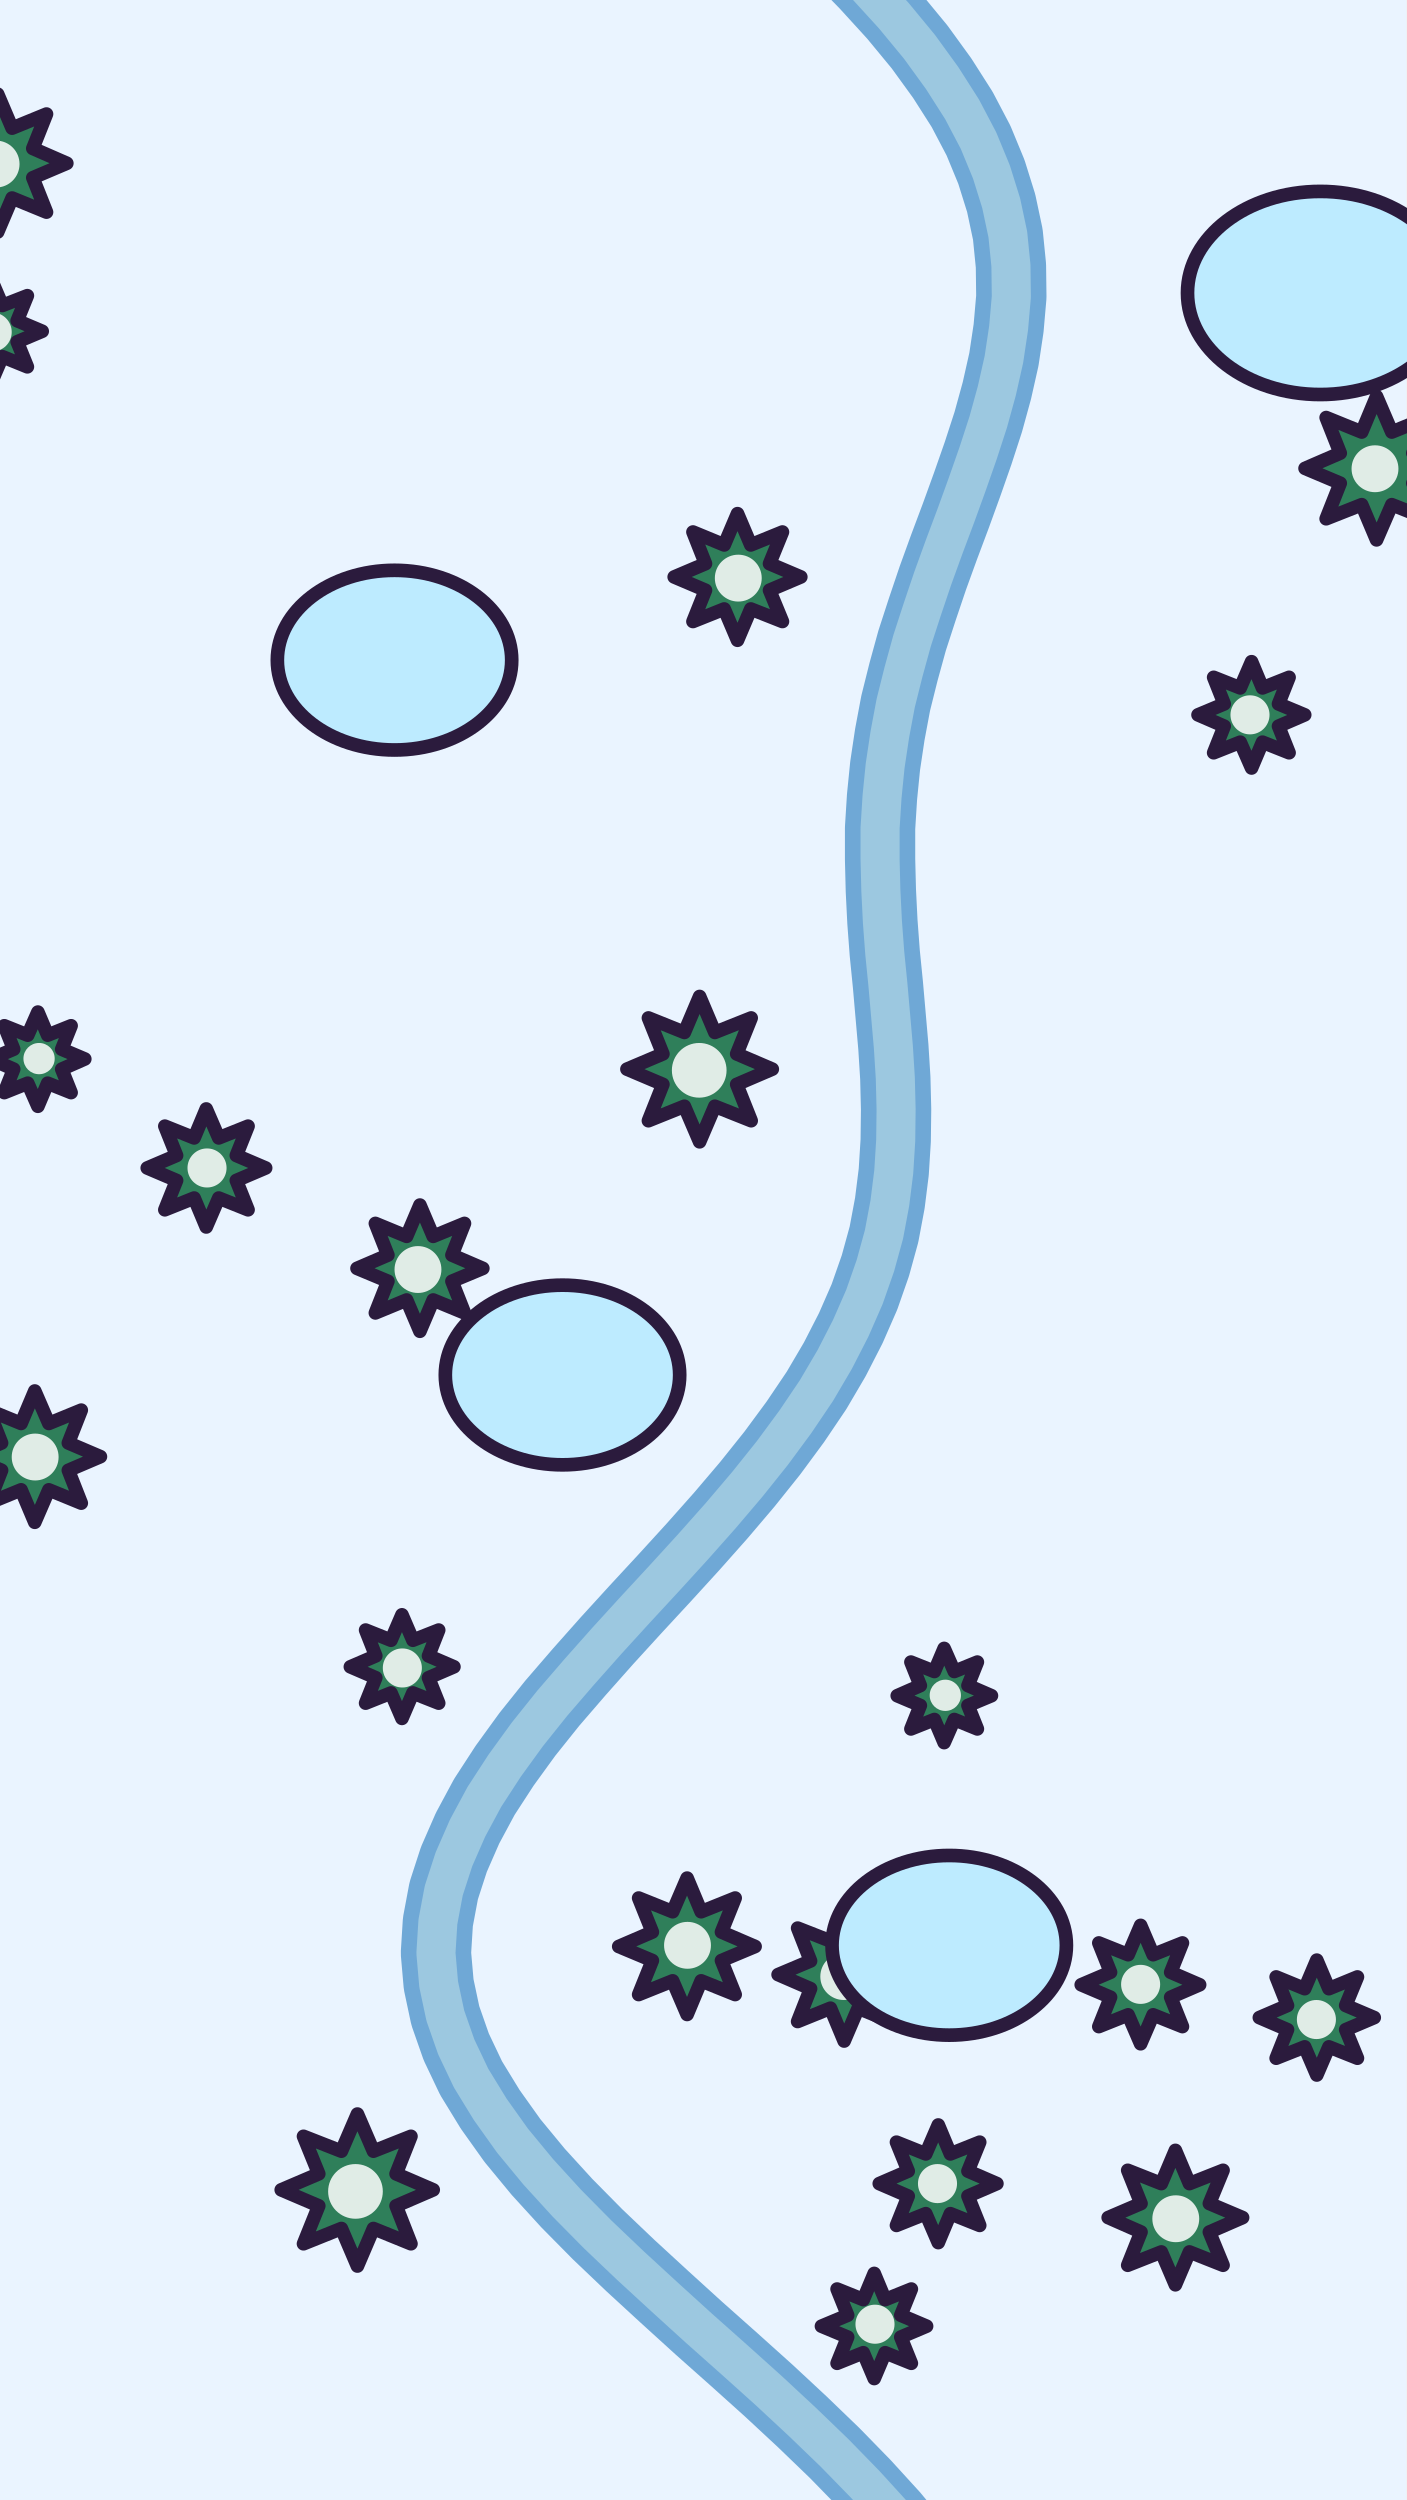
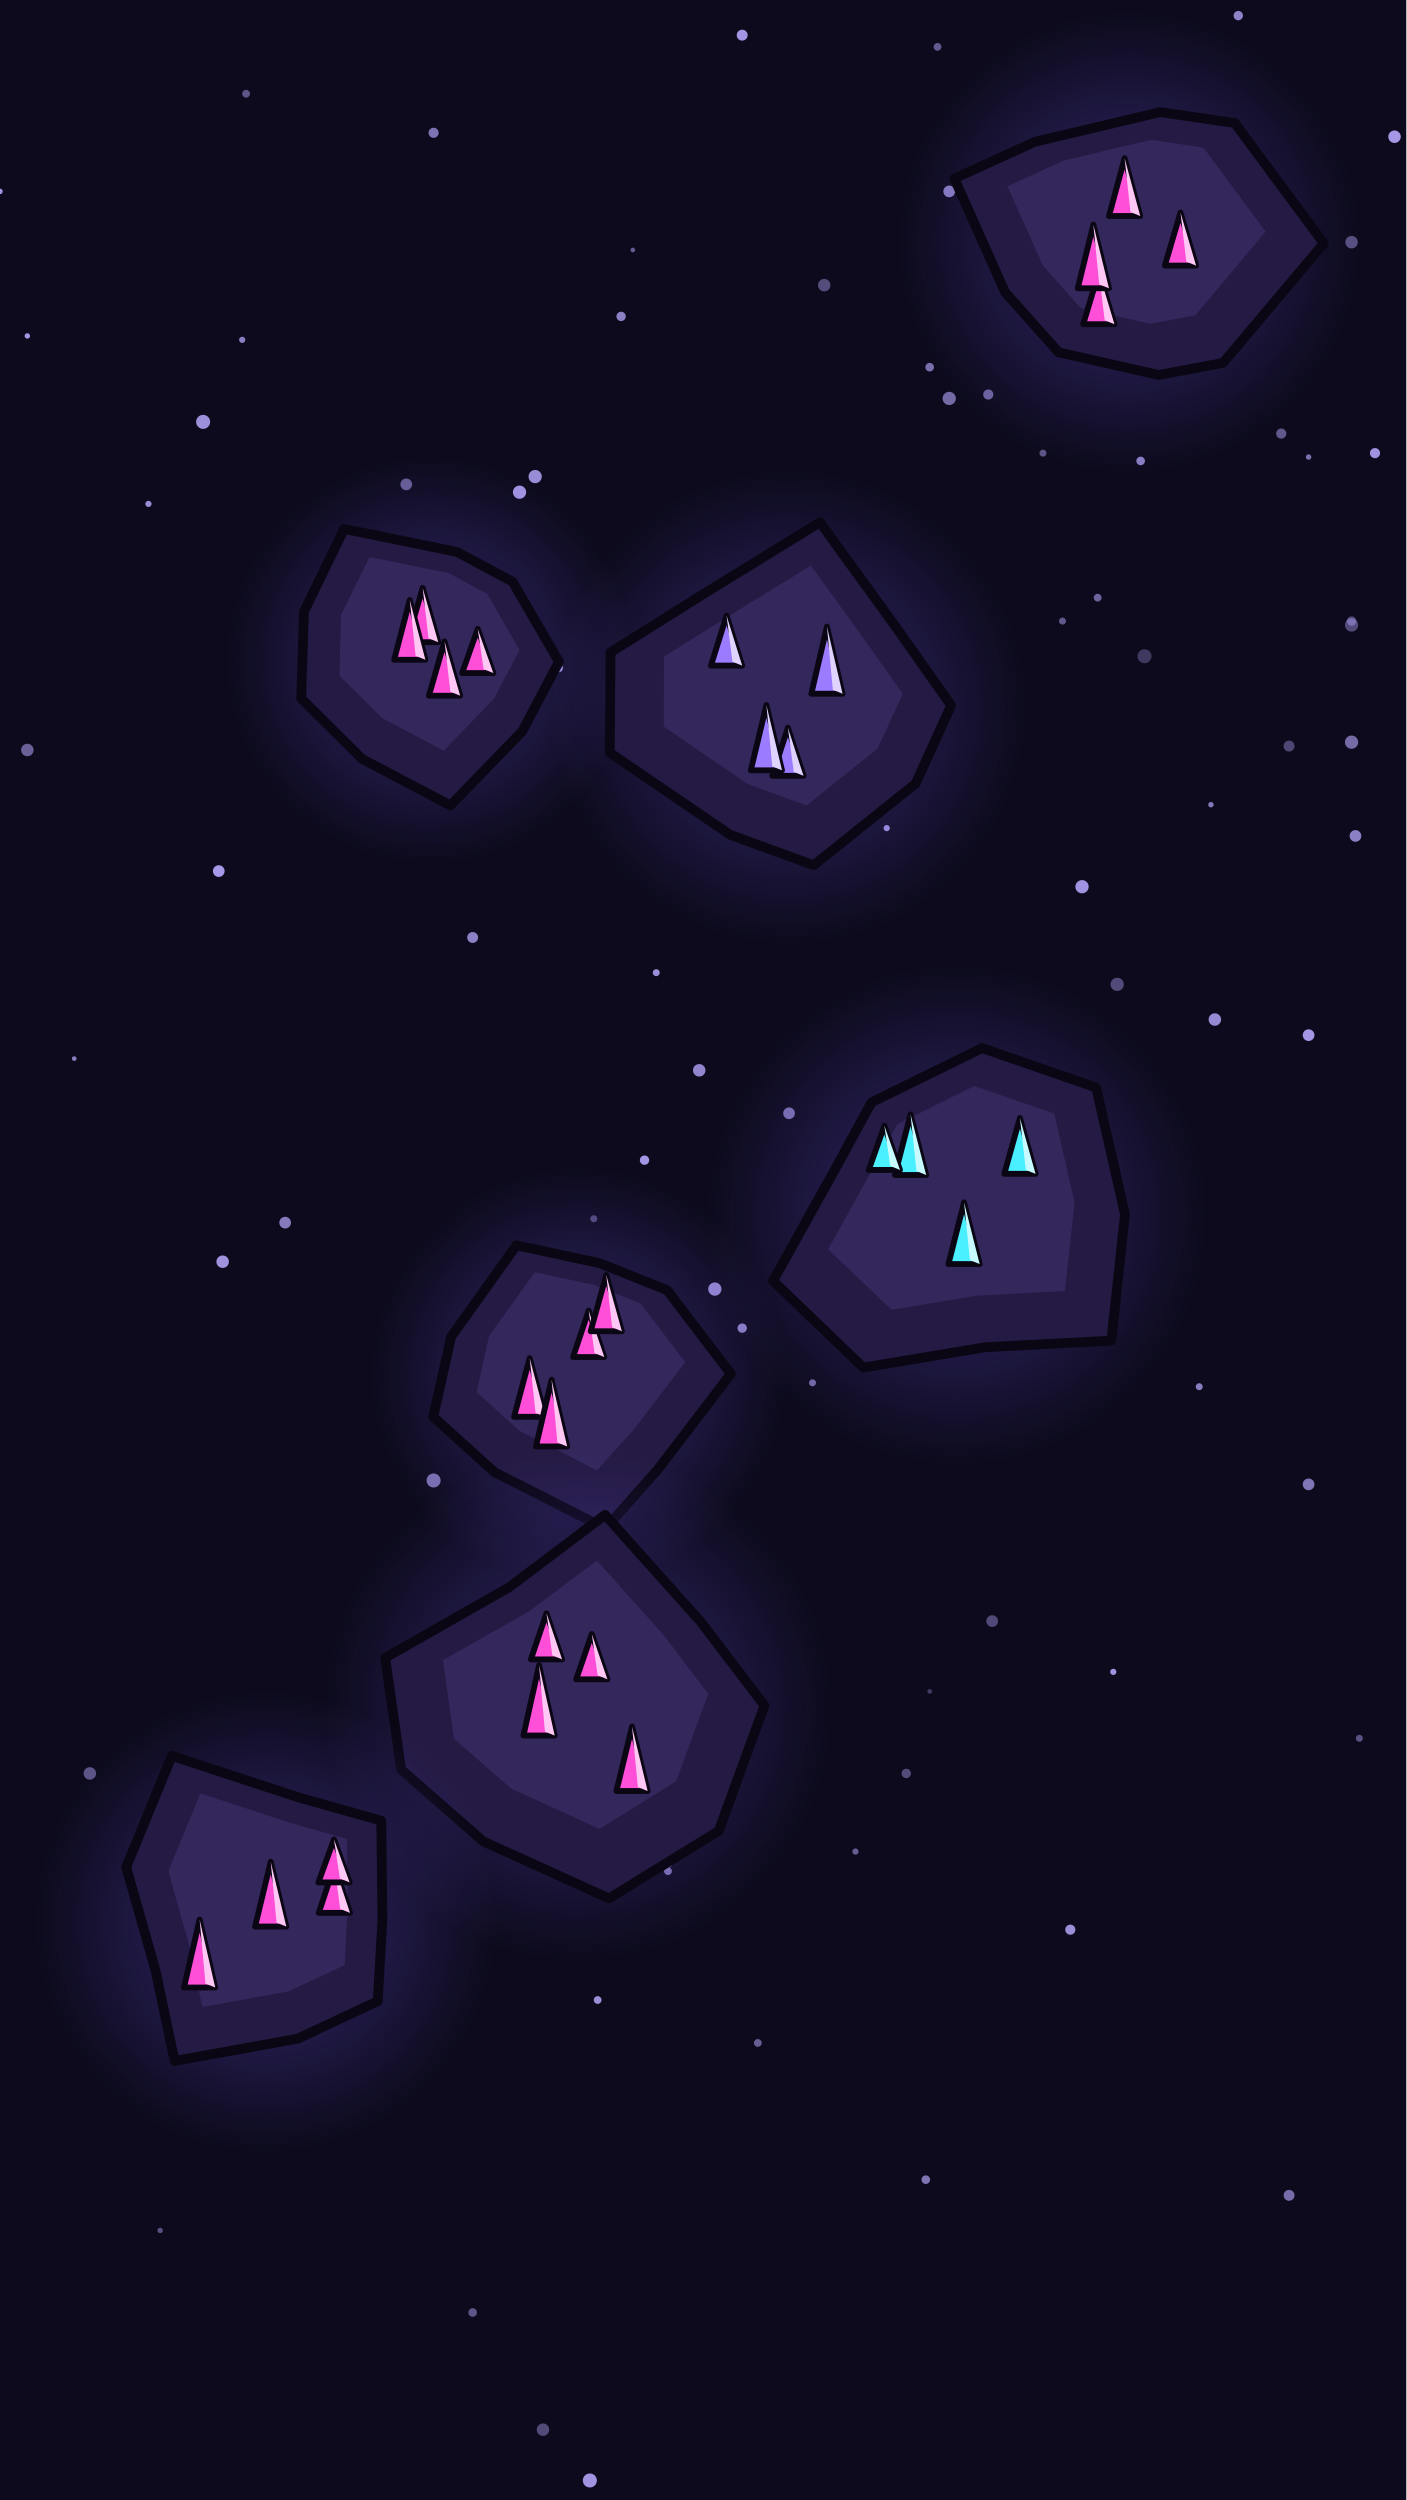
<svg xmlns="http://www.w3.org/2000/svg" viewBox="0 0 360 640" width="360" height="640">
-   <rect width="360" height="640" fill="#EAF4FF" />
-   <g stroke="#2B1B3D" stroke-width="3.5" stroke-linejoin="round" stroke-linecap="round">
-     <path d="M205.4 -20 L213.7 -12 L221.5 -4 L228.8 4 L235.4 12 L241.2 20 L246.3 28 L250.5 36 L253.8 44 L256.3 52 L258.0 60 L258.8 68 L258.9 76 L258.2 84 L257.0 92 L255.2 100 L253.0 108 L250.4 116 L247.6 124 L244.7 132 L241.7 140 L238.8 148 L236.1 156 L233.5 164 L231.3 172 L229.3 180 L227.8 188 L226.6 196 L225.8 204 L225.3 212 L225.3 220 L225.5 228 L225.9 236 L226.5 244 L227.3 252 L228.0 260 L228.7 268 L229.2 276 L229.4 284 L229.3 292 L228.8 300 L227.8 308 L226.3 316 L224.1 324 L221.3 332 L217.8 340 L213.7 348 L209.0 356 L203.6 364 L197.7 372 L191.3 380 L184.5 388 L177.4 396 L170.1 404 L162.7 412 L155.4 420 L148.3 428 L141.4 436 L135.0 444 L129.2 452 L124.0 460 L119.7 468 L116.2 476 L113.6 484 L112.1 492 L111.6 500 L112.3 508 L114.0 516 L116.8 524 L120.6 532 L125.5 540 L131.2 548 L137.8 556 L145.1 564 L153.0 572 L161.4 580 L170.1 588 L178.9 596 L187.9 604 L196.8 612 L205.4 620 L213.7 628 L221.5 636 L228.8 644 L235.4 652 L241.2 660" fill="none" stroke="#6FA8D6" stroke-width="18" />
-     <path d="M205.4 -20 L213.7 -12 L221.5 -4 L228.8 4 L235.4 12 L241.2 20 L246.3 28 L250.5 36 L253.8 44 L256.3 52 L258.0 60 L258.8 68 L258.9 76 L258.2 84 L257.0 92 L255.2 100 L253.0 108 L250.4 116 L247.6 124 L244.7 132 L241.7 140 L238.8 148 L236.1 156 L233.5 164 L231.3 172 L229.3 180 L227.8 188 L226.6 196 L225.8 204 L225.3 212 L225.3 220 L225.5 228 L225.9 236 L226.5 244 L227.3 252 L228.0 260 L228.7 268 L229.2 276 L229.4 284 L229.3 292 L228.8 300 L227.8 308 L226.3 316 L224.1 324 L221.3 332 L217.8 340 L213.7 348 L209.0 356 L203.6 364 L197.7 372 L191.3 380 L184.5 388 L177.4 396 L170.1 404 L162.7 412 L155.4 420 L148.3 428 L141.4 436 L135.0 444 L129.2 452 L124.0 460 L119.7 468 L116.2 476 L113.6 484 L112.1 492 L111.6 500 L112.3 508 L114.0 516 L116.8 524 L120.6 532 L125.5 540 L131.2 548 L137.8 556 L145.1 564 L153.0 572 L161.4 580 L170.1 588 L178.9 596 L187.9 604 L196.8 612 L205.4 620 L213.7 628 L221.5 636 L228.8 644 L235.4 652 L241.2 660" fill="none" stroke="#9CC8E0" stroke-width="10" />
-     <path d="M197.7 273.7 L188.6 277.6 L192.3 286.9 L183.0 283.2 L179.1 292.3 L175.2 283.2 L166.0 286.9 L169.7 277.6 L160.5 273.7 L169.7 269.8 L166.0 260.6 L175.2 264.3 L179.1 255.1 L183.0 264.3 L192.3 260.6 L188.6 269.8 Z" fill="#2F7F5A" />
-     <circle cx="179" cy="274" r="7" fill="#FFFFFF" stroke="none" opacity=".85" />
-     <path d="M307.1 508.1 L299.7 511.3 L302.7 518.8 L295.2 515.8 L292.0 523.2 L288.8 515.8 L281.3 518.8 L284.3 511.3 L276.8 508.1 L284.3 504.9 L281.3 497.4 L288.8 500.4 L292.0 492.9 L295.2 500.4 L302.7 497.4 L299.7 504.9 Z" fill="#2F7F5A" />
-     <circle cx="292" cy="508" r="5" fill="#FFFFFF" stroke="none" opacity=".85" />
-     <path d="M370.7 119.9 L361.7 123.7 L365.4 132.8 L356.3 129.2 L352.4 138.2 L348.6 129.2 L339.5 132.8 L343.1 123.7 L334.1 119.9 L343.1 116.0 L339.5 106.9 L348.6 110.6 L352.4 101.5 L356.3 110.6 L365.4 106.9 L361.7 116.0 Z" fill="#2F7F5A" />
-     <circle cx="352" cy="120" r="6" fill="#FFFFFF" stroke="none" opacity=".85" />
-     <path d="M116.2 426.7 L109.7 429.5 L112.3 436.0 L105.7 433.4 L102.9 439.9 L100.1 433.4 L93.6 436.0 L96.2 429.5 L89.7 426.7 L96.2 423.9 L93.6 417.3 L100.1 419.9 L102.9 413.4 L105.7 419.9 L112.3 417.3 L109.7 423.9 Z" fill="#2F7F5A" />
-     <circle cx="103" cy="427" r="5" fill="#FFFFFF" stroke="none" opacity=".85" />
-     <path d="M205.0 147.7 L197.0 151.1 L200.3 159.1 L192.2 155.9 L188.8 163.9 L185.4 155.9 L177.4 159.1 L180.6 151.1 L172.6 147.7 L180.6 144.3 L177.4 136.2 L185.4 139.5 L188.8 131.5 L192.2 139.5 L200.3 136.2 L197.0 144.3 Z" fill="#2F7F5A" />
-     <circle cx="189" cy="148" r="6" fill="#FFFFFF" stroke="none" opacity=".85" />
-     <path d="M68.0 299.0 L60.5 302.2 L63.5 309.7 L56.0 306.7 L52.8 314.1 L49.7 306.7 L42.2 309.7 L45.2 302.2 L37.7 299.0 L45.2 295.8 L42.2 288.3 L49.7 291.3 L52.8 283.9 L56.0 291.3 L63.5 288.3 L60.5 295.8 Z" fill="#2F7F5A" />
-     <circle cx="53" cy="299" r="5" fill="#FFFFFF" stroke="none" opacity=".85" />
-     <path d="M110.9 560.6 L101.4 564.7 L105.2 574.4 L95.6 570.5 L91.5 580.1 L87.4 570.5 L77.7 574.4 L81.6 564.7 L72.0 560.6 L81.6 556.5 L77.7 546.9 L87.4 550.7 L91.5 541.2 L95.6 550.7 L105.2 546.9 L101.4 556.5 Z" fill="#2F7F5A" />
-     <circle cx="91" cy="561" r="7" fill="#FFFFFF" stroke="none" opacity=".85" />
-     <path d="M233.1 505.5 L224.8 509.1 L228.1 517.5 L219.7 514.1 L216.1 522.5 L212.6 514.1 L204.2 517.5 L207.5 509.1 L199.2 505.5 L207.5 502.0 L204.2 493.6 L212.6 496.9 L216.1 488.6 L219.7 496.9 L228.1 493.6 L224.8 502.0 Z" fill="#2F7F5A" />
-     <circle cx="216" cy="506" r="6" fill="#FFFFFF" stroke="none" opacity=".85" />
-     <path d="M123.6 324.7 L115.7 328.0 L118.9 336.1 L110.9 332.8 L107.5 340.8 L104.1 332.8 L96.1 336.1 L99.3 328.0 L91.4 324.7 L99.3 321.3 L96.1 313.2 L104.1 316.5 L107.5 308.5 L110.9 316.5 L118.9 313.2 L115.7 321.3 Z" fill="#2F7F5A" />
-     <circle cx="107" cy="325" r="6" fill="#FFFFFF" stroke="none" opacity=".85" />
-     <path d="M351.8 516.5 L344.5 519.6 L347.5 526.9 L340.2 524.0 L337.1 531.2 L334.0 524.0 L326.7 526.9 L329.6 519.6 L322.4 516.5 L329.6 513.4 L326.7 506.1 L334.0 509.1 L337.1 501.8 L340.2 509.1 L347.5 506.1 L344.5 513.4 Z" fill="#2F7F5A" />
-     <circle cx="337" cy="517" r="5" fill="#FFFFFF" stroke="none" opacity=".85" />
-     <path d="M21.7 271.1 L15.8 273.7 L18.2 279.7 L12.2 277.3 L9.7 283.2 L7.1 277.3 L1.1 279.7 L3.5 273.7 L-2.4 271.1 L3.5 268.6 L1.1 262.6 L7.1 265.0 L9.7 259.1 L12.2 265.0 L18.2 262.6 L15.8 268.6 Z" fill="#2F7F5A" />
-     <circle cx="10" cy="271" r="4" fill="#FFFFFF" stroke="none" opacity=".85" />
-     <path d="M25.7 372.9 L17.5 376.4 L20.8 384.8 L12.5 381.4 L8.9 389.7 L5.4 381.4 L-2.9 384.8 L0.4 376.4 L-7.8 372.9 L0.4 369.4 L-2.9 361.0 L5.4 364.4 L8.9 356.1 L12.5 364.4 L20.8 361.0 L17.5 369.4 Z" fill="#2F7F5A" />
-     <circle cx="9" cy="373" r="6" fill="#FFFFFF" stroke="none" opacity=".85" />
-     <path d="M255.2 559.0 L247.8 562.2 L250.8 569.7 L243.3 566.7 L240.2 574.1 L237.0 566.7 L229.5 569.7 L232.5 562.2 L225.1 559.0 L232.5 555.8 L229.5 548.4 L237.0 551.4 L240.2 544.0 L243.3 551.4 L250.8 548.4 L247.8 555.8 Z" fill="#2F7F5A" />
-     <circle cx="240" cy="559" r="5" fill="#FFFFFF" stroke="none" opacity=".85" />
-     <path d="M237.2 595.5 L230.6 598.3 L233.3 605.0 L226.6 602.3 L223.8 608.9 L221.0 602.3 L214.3 605.0 L217.0 598.3 L210.3 595.5 L217.0 592.7 L214.3 586.0 L221.0 588.7 L223.8 582.0 L226.6 588.7 L233.3 586.0 L230.6 592.7 Z" fill="#2F7F5A" />
-     <circle cx="224" cy="595" r="5" fill="#FFFFFF" stroke="none" opacity=".85" />
-     <path d="M318.1 567.7 L309.6 571.4 L313.1 579.9 L304.5 576.5 L300.9 584.9 L297.3 576.5 L288.7 579.9 L292.1 571.4 L283.7 567.7 L292.1 564.1 L288.7 555.6 L297.3 559.0 L300.9 550.5 L304.5 559.0 L313.1 555.6 L309.6 564.1 Z" fill="#2F7F5A" />
-     <circle cx="301" cy="568" r="6" fill="#FFFFFF" stroke="none" opacity=".85" />
-     <path d="M253.8 434.1 L247.8 436.6 L250.2 442.6 L244.3 440.2 L241.7 446.1 L239.2 440.2 L233.2 442.6 L235.6 436.6 L229.7 434.1 L235.6 431.5 L233.2 425.5 L239.2 427.9 L241.7 422.0 L244.3 427.9 L250.2 425.5 L247.8 431.5 Z" fill="#2F7F5A" />
-     <circle cx="242" cy="434" r="4" fill="#FFFFFF" stroke="none" opacity=".85" />
-     <path d="M17.1 41.8 L8.4 45.5 L11.9 54.3 L3.1 50.7 L-0.6 59.4 L-4.3 50.7 L-13.1 54.3 L-9.6 45.5 L-18.3 41.8 L-9.6 38.0 L-13.1 29.2 L-4.3 32.8 L-0.6 24.1 L3.1 32.8 L11.9 29.2 L8.4 38.0 Z" fill="#2F7F5A" />
-     <circle cx="-1" cy="42" r="6" fill="#FFFFFF" stroke="none" opacity=".85" />
-     <path d="M334.0 183.0 L327.3 185.9 L330.0 192.7 L323.2 190.0 L320.4 196.6 L317.5 190.0 L310.7 192.7 L313.4 185.9 L306.7 183.0 L313.4 180.2 L310.7 173.4 L317.5 176.1 L320.4 169.4 L323.2 176.1 L330.0 173.4 L327.3 180.2 Z" fill="#2F7F5A" />
-     <circle cx="320" cy="183" r="5" fill="#FFFFFF" stroke="none" opacity=".85" />
-     <path d="M193.3 498.3 L184.7 501.9 L188.2 510.6 L179.5 507.1 L175.9 515.7 L172.2 507.1 L163.5 510.6 L167.0 501.9 L158.4 498.3 L167.0 494.6 L163.5 485.9 L172.2 489.4 L175.9 480.8 L179.5 489.4 L188.2 485.9 L184.7 494.6 Z" fill="#2F7F5A" />
-     <circle cx="176" cy="498" r="6" fill="#FFFFFF" stroke="none" opacity=".85" />
-     <path d="M10.8 84.8 L4.4 87.5 L7.0 93.9 L0.6 91.3 L-2.1 97.6 L-4.8 91.3 L-11.2 93.9 L-8.6 87.5 L-14.9 84.8 L-8.6 82.1 L-11.2 75.7 L-4.8 78.2 L-2.1 71.9 L0.6 78.2 L7.0 75.7 L4.4 82.1 Z" fill="#2F7F5A" />
-     <circle cx="-2" cy="85" r="5" fill="#FFFFFF" stroke="none" opacity=".85" />
-     <ellipse cx="144" cy="352" rx="30" ry="23" fill="#BDEBFF" />
-     <ellipse cx="101" cy="169" rx="30" ry="23" fill="#BDEBFF" />
-     <ellipse cx="338" cy="75" rx="34" ry="26" fill="#BDEBFF" />
-     <ellipse cx="243" cy="498" rx="30" ry="23" fill="#BDEBFF" />
-   </g>
+   <defs>
+     <radialGradient id="cg">
+       <stop offset="0" stop-color="#7B5CFF" stop-opacity=".75" />
+       <stop offset="1" stop-color="#7B5CFF" stop-opacity="0" />
+     </radialGradient>
+   </defs>
+   <rect width="360" height="640" fill="#0C0A1C" />
+   <circle cx="179" cy="274" r="1.6" fill="#B8A8FF" opacity="0.78" />
+   <circle cx="286" cy="252" r="1.7" fill="#B8A8FF" opacity="0.41" />
+   <circle cx="285" cy="428" r="0.8" fill="#B8A8FF" opacity="0.87" />
+   <circle cx="243" cy="49" r="1.5" fill="#B8A8FF" opacity="0.71" />
+   <circle cx="190" cy="9" r="1.4" fill="#B8A8FF" opacity="0.88" />
+   <circle cx="330" cy="191" r="1.4" fill="#B8A8FF" opacity="0.39" />
+   <circle cx="188" cy="149" r="1.2" fill="#B8A8FF" opacity="0.40" />
+   <circle cx="168" cy="249" r="0.9" fill="#B8A8FF" opacity="0.83" />
+   <circle cx="335" cy="380" r="1.5" fill="#B8A8FF" opacity="0.67" />
+   <circle cx="272" cy="159" r="0.9" fill="#B8A8FF" opacity="0.49" />
+   <circle cx="183" cy="330" r="1.7" fill="#B8A8FF" opacity="0.78" />
+   <circle cx="121" cy="240" r="1.4" fill="#B8A8FF" opacity="0.74" />
+   <circle cx="19" cy="271" r="0.6" fill="#B8A8FF" opacity="0.72" />
+   <circle cx="352" cy="116" r="1.3" fill="#B8A8FF" opacity="0.86" />
+   <circle cx="111" cy="34" r="1.3" fill="#B8A8FF" opacity="0.66" />
+   <circle cx="237" cy="558" r="1.1" fill="#B8A8FF" opacity="0.67" />
+   <circle cx="335" cy="117" r="0.7" fill="#B8A8FF" opacity="0.65" />
+   <circle cx="59" cy="522" r="1.7" fill="#B8A8FF" opacity="0.69" />
+   <circle cx="238" cy="433" r="0.6" fill="#B8A8FF" opacity="0.31" />
+   <circle cx="23" cy="454" r="1.6" fill="#B8A8FF" opacity="0.47" />
+   <circle cx="73" cy="313" r="1.5" fill="#B8A8FF" opacity="0.71" />
+   <circle cx="7" cy="86" r="0.7" fill="#B8A8FF" opacity="0.88" />
+   <circle cx="357" cy="35" r="1.6" fill="#B8A8FF" opacity="0.89" />
+   <circle cx="346" cy="160" r="1.7" fill="#B8A8FF" opacity="0.41" />
+   <circle cx="0" cy="49" r="0.7" fill="#B8A8FF" opacity="0.88" />
+   <circle cx="171" cy="479" r="1.0" fill="#B8A8FF" opacity="0.64" />
+   <circle cx="293" cy="168" r="1.8" fill="#B8A8FF" opacity="0.30" />
+   <circle cx="290" cy="79" r="1.3" fill="#B8A8FF" opacity="0.47" />
+   <circle cx="292" cy="118" r="1.1" fill="#B8A8FF" opacity="0.73" />
+   <circle cx="227" cy="212" r="0.8" fill="#B8A8FF" opacity="0.83" />
+   <circle cx="240" cy="12" r="1.0" fill="#B8A8FF" opacity="0.50" />
+   <circle cx="346" cy="62" r="1.6" fill="#B8A8FF" opacity="0.44" />
+   <circle cx="133" cy="126" r="1.7" fill="#B8A8FF" opacity="0.86" />
+   <circle cx="143" cy="171" r="1.1" fill="#B8A8FF" opacity="0.86" />
+   <circle cx="38" cy="129" r="0.8" fill="#B8A8FF" opacity="0.82" />
+   <circle cx="57" cy="323" r="1.6" fill="#B8A8FF" opacity="0.86" />
+   <circle cx="151" cy="635" r="1.8" fill="#B8A8FF" opacity="0.87" />
+   <circle cx="104" cy="124" r="1.5" fill="#B8A8FF" opacity="0.52" />
+   <circle cx="347" cy="214" r="1.5" fill="#B8A8FF" opacity="0.74" />
+   <circle cx="330" cy="562" r="1.4" fill="#B8A8FF" opacity="0.62" />
+   <circle cx="265" cy="312" r="1.4" fill="#B8A8FF" opacity="0.85" />
+   <circle cx="171" cy="477" r="1.1" fill="#B8A8FF" opacity="0.82" />
+   <circle cx="238" cy="94" r="1.1" fill="#B8A8FF" opacity="0.63" />
+   <circle cx="129" cy="465" r="1.2" fill="#B8A8FF" opacity="0.88" />
+   <circle cx="243" cy="102" r="1.7" fill="#B8A8FF" opacity="0.60" />
+   <circle cx="194" cy="523" r="1.0" fill="#B8A8FF" opacity="0.53" />
+   <circle cx="346" cy="190" r="1.7" fill="#B8A8FF" opacity="0.61" />
+   <circle cx="162" cy="64" r="0.6" fill="#B8A8FF" opacity="0.51" />
+   <circle cx="190" cy="340" r="1.2" fill="#B8A8FF" opacity="0.73" />
+   <circle cx="66" cy="477" r="0.9" fill="#B8A8FF" opacity="0.39" />
+   <circle cx="281" cy="153" r="1.0" fill="#B8A8FF" opacity="0.57" />
+   <circle cx="199" cy="174" r="0.7" fill="#B8A8FF" opacity="0.43" />
+   <circle cx="232" cy="454" r="1.2" fill="#B8A8FF" opacity="0.42" />
+   <circle cx="219" cy="474" r="0.8" fill="#B8A8FF" opacity="0.52" />
+   <circle cx="348" cy="445" r="0.9" fill="#B8A8FF" opacity="0.45" />
+   <circle cx="237" cy="332" r="1.1" fill="#B8A8FF" opacity="0.44" />
+   <circle cx="328" cy="111" r="1.3" fill="#B8A8FF" opacity="0.49" />
+   <circle cx="204" cy="184" r="0.8" fill="#B8A8FF" opacity="0.63" />
+   <circle cx="61" cy="498" r="1.8" fill="#B8A8FF" opacity="0.44" />
+   <circle cx="165" cy="297" r="1.2" fill="#B8A8FF" opacity="0.88" />
+   <circle cx="52" cy="108" r="1.8" fill="#B8A8FF" opacity="0.84" />
+   <circle cx="56" cy="223" r="1.5" fill="#B8A8FF" opacity="0.90" />
+   <circle cx="7" cy="192" r="1.6" fill="#B8A8FF" opacity="0.54" />
+   <circle cx="139" cy="622" r="1.6" fill="#B8A8FF" opacity="0.41" />
+   <circle cx="208" cy="354" r="0.9" fill="#B8A8FF" opacity="0.60" />
+   <circle cx="46" cy="483" r="1.4" fill="#B8A8FF" opacity="0.49" />
+   <circle cx="121" cy="592" r="1.1" fill="#B8A8FF" opacity="0.48" />
+   <circle cx="284" cy="50" r="1.5" fill="#B8A8FF" opacity="0.63" />
+   <circle cx="311" cy="261" r="1.6" fill="#B8A8FF" opacity="0.81" />
+   <circle cx="185" cy="429" r="1.1" fill="#B8A8FF" opacity="0.57" />
+   <circle cx="277" cy="227" r="1.7" fill="#B8A8FF" opacity="0.87" />
+   <circle cx="317" cy="4" r="1.2" fill="#B8A8FF" opacity="0.76" />
+   <circle cx="254" cy="415" r="1.5" fill="#B8A8FF" opacity="0.40" />
+   <circle cx="41" cy="571" r="0.7" fill="#B8A8FF" opacity="0.44" />
+   <circle cx="137" cy="122" r="1.7" fill="#B8A8FF" opacity="0.82" />
+   <circle cx="152" cy="312" r="0.9" fill="#B8A8FF" opacity="0.40" />
+   <circle cx="253" cy="101" r="1.3" fill="#B8A8FF" opacity="0.56" />
+   <circle cx="211" cy="73" r="1.6" fill="#B8A8FF" opacity="0.42" />
+   <circle cx="62" cy="87" r="0.8" fill="#B8A8FF" opacity="0.73" />
+   <circle cx="267" cy="116" r="0.9" fill="#B8A8FF" opacity="0.47" />
+   <circle cx="335" cy="265" r="1.5" fill="#B8A8FF" opacity="0.89" />
+   <circle cx="111" cy="379" r="1.8" fill="#B8A8FF" opacity="0.64" />
+   <circle cx="159" cy="81" r="1.2" fill="#B8A8FF" opacity="0.74" />
+   <circle cx="153" cy="512" r="1.0" fill="#B8A8FF" opacity="0.83" />
+   <circle cx="307" cy="355" r="0.9" fill="#B8A8FF" opacity="0.72" />
+   <circle cx="310" cy="206" r="0.7" fill="#B8A8FF" opacity="0.69" />
+   <circle cx="202" cy="285" r="1.5" fill="#B8A8FF" opacity="0.63" />
+   <circle cx="346" cy="159" r="1.2" fill="#B8A8FF" opacity="0.42" />
+   <circle cx="63" cy="24" r="1.0" fill="#B8A8FF" opacity="0.47" />
+   <circle cx="274" cy="494" r="1.3" fill="#B8A8FF" opacity="0.83" />
+   <circle cx="289" cy="62" r="59" fill="url(#cg)" opacity=".5" />
+   <path d="M338.9 62.3 L313.1 92.9 L296.6 96.0 L271.0 90.2 L257.3 74.8 L244.3 45.7 L264.9 36.3 L297.0 28.7 L316.1 31.5 Z" fill="#241A44" stroke="#0A0614" stroke-width="2.5" stroke-linejoin="round" />
+   <path d="M324.0 59.3 L306.0 80.7 L294.4 82.9 L276.6 78.8 L267.0 68.0 L257.9 47.7 L272.3 41.1 L294.7 35.8 L308.1 37.8 Z" fill="#33275C" stroke="none" stroke-width="2" stroke-linejoin="round" />
+   <path d="M298.2 68.0 L302.2 54.4 L306.2 68.0 Z" fill="#FF4FD8" stroke="#0A0614" stroke-width="1.5" stroke-linejoin="round" />
+   <path d="M302.2 54.4 L303.7 67.0 L306.2 68.0 Z" fill="#FFC8F4" stroke="none" stroke-width="2" stroke-linejoin="round" />
+   <path d="M277.3 83.0 L281.3 69.7 L285.3 83.0 Z" fill="#FF4FD8" stroke="#0A0614" stroke-width="1.5" stroke-linejoin="round" />
+   <path d="M281.3 69.7 L282.8 82.0 L285.3 83.0 Z" fill="#FFC8F4" stroke="none" stroke-width="2" stroke-linejoin="round" />
+   <path d="M283.9 55.3 L287.9 40.5 L291.9 55.3 Z" fill="#FF4FD8" stroke="#0A0614" stroke-width="1.5" stroke-linejoin="round" />
+   <path d="M287.9 40.5 L289.4 54.3 L291.9 55.3 Z" fill="#FFC8F4" stroke="none" stroke-width="2" stroke-linejoin="round" />
+   <path d="M275.9 73.8 L279.9 57.5 L283.9 73.8 Z" fill="#FF4FD8" stroke="#0A0614" stroke-width="1.5" stroke-linejoin="round" />
+   <path d="M279.9 57.5 L281.4 72.8 L283.9 73.8 Z" fill="#FFC8F4" stroke="none" stroke-width="2" stroke-linejoin="round" />
+   <circle cx="148" cy="352" r="53" fill="url(#cg)" opacity=".5" />
+   <path d="M187.1 351.7 L168.4 376.2 L155.0 391.3 L126.6 376.9 L110.9 362.7 L115.5 342.2 L132.2 318.8 L153.6 323.4 L170.8 330.3 Z" fill="#241A44" stroke="#0A0614" stroke-width="2.5" stroke-linejoin="round" />
+   <path d="M175.4 348.7 L162.3 365.9 L152.8 376.4 L133.0 366.3 L122.0 356.4 L125.2 342.0 L136.9 325.7 L151.9 328.9 L164.0 333.7 Z" fill="#33275C" stroke="none" stroke-width="2" stroke-linejoin="round" />
+   <path d="M131.6 362.7 L135.6 347.7 L139.6 362.7 Z" fill="#FF4FD8" stroke="#0A0614" stroke-width="1.5" stroke-linejoin="round" />
+   <path d="M135.6 347.7 L137.1 361.7 L139.6 362.7 Z" fill="#FFC8F4" stroke="none" stroke-width="2" stroke-linejoin="round" />
+   <path d="M146.7 347.4 L150.7 335.5 L154.7 347.4 Z" fill="#FF4FD8" stroke="#0A0614" stroke-width="1.5" stroke-linejoin="round" />
+   <path d="M150.7 335.5 L152.2 346.4 L154.7 347.4 Z" fill="#FFC8F4" stroke="none" stroke-width="2" stroke-linejoin="round" />
+   <path d="M151.2 340.8 L155.2 326.4 L159.2 340.8 Z" fill="#FF4FD8" stroke="#0A0614" stroke-width="1.5" stroke-linejoin="round" />
+   <path d="M155.2 326.4 L156.7 339.8 L159.2 340.8 Z" fill="#FFC8F4" stroke="none" stroke-width="2" stroke-linejoin="round" />
+   <path d="M137.2 370.3 L141.2 353.2 L145.2 370.3 Z" fill="#FF4FD8" stroke="#0A0614" stroke-width="1.5" stroke-linejoin="round" />
+   <path d="M141.2 353.2 L142.7 369.3 L145.2 370.3 Z" fill="#FFC8F4" stroke="none" stroke-width="2" stroke-linejoin="round" />
+   <circle cx="148" cy="437" r="65" fill="url(#cg)" opacity=".5" />
+   <path d="M195.7 436.6 L184.0 468.7 L155.9 486.0 L123.7 471.4 L102.7 453.0 L98.6 424.4 L130.4 406.3 L154.9 387.8 L179.4 415.2 Z" fill="#241A44" stroke="#0A0614" stroke-width="2.5" stroke-linejoin="round" />
+   <path d="M181.3 433.6 L173.1 456.0 L153.5 468.2 L130.9 457.9 L116.2 445.1 L113.4 425.0 L135.6 412.4 L152.8 399.5 L169.9 418.6 Z" fill="#33275C" stroke="none" stroke-width="2" stroke-linejoin="round" />
+   <path d="M147.5 429.9 L151.5 418.3 L155.5 429.9 Z" fill="#FF4FD8" stroke="#0A0614" stroke-width="1.5" stroke-linejoin="round" />
+   <path d="M151.5 418.3 L153.0 428.9 L155.5 429.9 Z" fill="#FFC8F4" stroke="none" stroke-width="2" stroke-linejoin="round" />
+   <path d="M135.9 424.8 L139.9 413.0 L143.9 424.8 Z" fill="#FF4FD8" stroke="#0A0614" stroke-width="1.5" stroke-linejoin="round" />
+   <path d="M139.9 413.0 L141.4 423.8 L143.9 424.8 Z" fill="#FFC8F4" stroke="none" stroke-width="2" stroke-linejoin="round" />
+   <path d="M134.0 444.3 L138.0 426.3 L142.0 444.3 Z" fill="#FF4FD8" stroke="#0A0614" stroke-width="1.5" stroke-linejoin="round" />
+   <path d="M138.0 426.3 L139.5 443.3 L142.0 444.3 Z" fill="#FFC8F4" stroke="none" stroke-width="2" stroke-linejoin="round" />
+   <path d="M157.8 458.5 L161.8 442.0 L165.8 458.5 Z" fill="#FF4FD8" stroke="#0A0614" stroke-width="1.5" stroke-linejoin="round" />
+   <path d="M161.8 442.0 L163.3 457.5 L165.8 458.5 Z" fill="#FFC8F4" stroke="none" stroke-width="2" stroke-linejoin="round" />
+   <circle cx="68" cy="492" r="59" fill="url(#cg)" opacity=".5" />
+   <path d="M97.9 491.5 L96.7 512.3 L76.2 521.9 L44.7 527.6 L39.8 504.4 L32.3 478.0 L44.0 449.5 L76.3 460.1 L97.6 466.1 Z" fill="#241A44" stroke="#0A0614" stroke-width="2.5" stroke-linejoin="round" />
+   <path d="M89.0 488.5 L88.2 503.1 L73.8 509.8 L51.8 513.8 L48.3 497.6 L43.1 479.0 L51.3 459.1 L73.8 466.5 L88.8 470.8 Z" fill="#33275C" stroke="none" stroke-width="2" stroke-linejoin="round" />
+   <path d="M47.1 508.8 L51.1 491.4 L55.1 508.8 Z" fill="#FF4FD8" stroke="#0A0614" stroke-width="1.5" stroke-linejoin="round" />
+   <path d="M51.1 491.4 L52.6 507.8 L55.1 508.8 Z" fill="#FFC8F4" stroke="none" stroke-width="2" stroke-linejoin="round" />
+   <path d="M81.6 489.7 L85.6 477.6 L89.6 489.7 Z" fill="#FF4FD8" stroke="#0A0614" stroke-width="1.5" stroke-linejoin="round" />
+   <path d="M85.6 477.6 L87.1 488.7 L89.6 489.7 Z" fill="#FFC8F4" stroke="none" stroke-width="2" stroke-linejoin="round" />
+   <path d="M65.3 493.2 L69.3 476.6 L73.3 493.2 Z" fill="#FF4FD8" stroke="#0A0614" stroke-width="1.5" stroke-linejoin="round" />
+   <path d="M69.3 476.6 L70.8 492.2 L73.3 493.2 Z" fill="#FFC8F4" stroke="none" stroke-width="2" stroke-linejoin="round" />
+   <path d="M81.5 481.9 L85.5 470.9 L89.5 481.9 Z" fill="#FF4FD8" stroke="#0A0614" stroke-width="1.5" stroke-linejoin="round" />
+   <path d="M85.5 470.9 L87.0 480.9 L89.5 481.9 Z" fill="#FFC8F4" stroke="none" stroke-width="2" stroke-linejoin="round" />
+   <circle cx="245" cy="311" r="64" fill="url(#cg)" opacity=".5" />
+   <path d="M288.0 310.9 L284.5 343.2 L252.1 344.9 L221.0 350.1 L197.9 327.9 L213.9 299.1 L223.1 282.2 L251.4 268.3 L280.6 278.4 Z" fill="#241A44" stroke="#0A0614" stroke-width="2.5" stroke-linejoin="round" />
+   <path d="M275.1 307.9 L272.6 330.5 L250.0 331.7 L228.2 335.3 L212.0 319.8 L223.2 299.6 L229.7 287.8 L249.4 278.0 L269.9 285.1 Z" fill="#33275C" stroke="none" stroke-width="2" stroke-linejoin="round" />
+   <path d="M229.1 300.8 L233.1 285.3 L237.1 300.8 Z" fill="#4AF0FF" stroke="#0A0614" stroke-width="1.5" stroke-linejoin="round" />
+   <path d="M233.1 285.3 L234.6 299.8 L237.1 300.8 Z" fill="#C8FBFF" stroke="none" stroke-width="2" stroke-linejoin="round" />
+   <path d="M257.1 300.5 L261.1 286.2 L265.1 300.5 Z" fill="#4AF0FF" stroke="#0A0614" stroke-width="1.5" stroke-linejoin="round" />
+   <path d="M261.1 286.2 L262.6 299.5 L265.1 300.5 Z" fill="#C8FBFF" stroke="none" stroke-width="2" stroke-linejoin="round" />
+   <path d="M242.8 323.6 L246.8 307.8 L250.8 323.6 Z" fill="#4AF0FF" stroke="#0A0614" stroke-width="1.5" stroke-linejoin="round" />
+   <path d="M246.8 307.8 L248.3 322.6 L250.8 323.6 Z" fill="#C8FBFF" stroke="none" stroke-width="2" stroke-linejoin="round" />
+   <path d="M222.4 299.5 L226.4 288.2 L230.4 299.5 Z" fill="#4AF0FF" stroke="#0A0614" stroke-width="1.5" stroke-linejoin="round" />
+   <path d="M226.4 288.2 L227.9 298.5 L230.4 299.5 Z" fill="#C8FBFF" stroke="none" stroke-width="2" stroke-linejoin="round" />
+   <circle cx="110" cy="169" r="52" fill="url(#cg)" opacity=".5" />
+   <path d="M143.1 169.4 L133.7 187.2 L115.3 206.2 L92.7 194.3 L77.1 178.8 L77.8 156.6 L88.1 135.4 L117.0 141.3 L131.2 148.9 Z" fill="#241A44" stroke="#0A0614" stroke-width="2.5" stroke-linejoin="round" />
+   <path d="M133.0 166.4 L126.5 178.8 L113.6 192.2 L97.8 183.8 L86.9 173.0 L87.3 157.4 L94.6 142.6 L114.8 146.7 L124.7 152.0 Z" fill="#33275C" stroke="none" stroke-width="2" stroke-linejoin="round" />
+   <path d="M118.3 172.3 L122.3 161.0 L126.3 172.3 Z" fill="#FF4FD8" stroke="#0A0614" stroke-width="1.5" stroke-linejoin="round" />
+   <path d="M122.3 161.0 L123.8 171.3 L126.3 172.3 Z" fill="#FFC8F4" stroke="none" stroke-width="2" stroke-linejoin="round" />
+   <path d="M109.8 178.1 L113.8 164.2 L117.8 178.1 Z" fill="#FF4FD8" stroke="#0A0614" stroke-width="1.5" stroke-linejoin="round" />
+   <path d="M113.8 164.2 L115.3 177.1 L117.8 178.1 Z" fill="#FFC8F4" stroke="none" stroke-width="2" stroke-linejoin="round" />
+   <path d="M104.2 164.4 L108.2 150.5 L112.2 164.4 Z" fill="#FF4FD8" stroke="#0A0614" stroke-width="1.5" stroke-linejoin="round" />
+   <path d="M108.2 150.5 L109.7 163.4 L112.2 164.4 Z" fill="#FFC8F4" stroke="none" stroke-width="2" stroke-linejoin="round" />
+   <path d="M100.9 168.9 L104.9 153.6 L108.9 168.9 Z" fill="#FF4FD8" stroke="#0A0614" stroke-width="1.5" stroke-linejoin="round" />
+   <path d="M104.9 153.6 L106.4 167.9 L108.9 168.9 Z" fill="#FFC8F4" stroke="none" stroke-width="2" stroke-linejoin="round" />
+   <circle cx="202" cy="181" r="61" fill="url(#cg)" opacity=".5" />
+   <path d="M243.5 180.6 L234.4 200.6 L208.3 221.5 L186.9 213.7 L156.1 192.7 L156.3 167.0 L179.7 152.3 L209.9 133.7 L229.4 160.6 Z" fill="#241A44" stroke="#0A0614" stroke-width="2.5" stroke-linejoin="round" />
+   <path d="M231.1 177.6 L224.7 191.6 L206.5 206.2 L191.4 200.7 L169.9 186.0 L170.0 168.1 L186.4 157.8 L207.6 144.8 L221.2 163.6 Z" fill="#33275C" stroke="none" stroke-width="2" stroke-linejoin="round" />
+   <path d="M182.0 170.4 L186.0 157.6 L190.0 170.4 Z" fill="#9B7BFF" stroke="#0A0614" stroke-width="1.5" stroke-linejoin="round" />
+   <path d="M186.0 157.6 L187.5 169.4 L190.0 170.4 Z" fill="#E0D4FF" stroke="none" stroke-width="2" stroke-linejoin="round" />
+   <path d="M207.7 177.6 L211.7 160.4 L215.7 177.6 Z" fill="#9B7BFF" stroke="#0A0614" stroke-width="1.5" stroke-linejoin="round" />
+   <path d="M211.7 160.4 L213.2 176.6 L215.7 177.6 Z" fill="#E0D4FF" stroke="none" stroke-width="2" stroke-linejoin="round" />
+   <path d="M197.7 198.6 L201.7 186.3 L205.7 198.6 Z" fill="#9B7BFF" stroke="#0A0614" stroke-width="1.5" stroke-linejoin="round" />
+   <path d="M201.7 186.3 L203.2 197.6 L205.7 198.6 Z" fill="#E0D4FF" stroke="none" stroke-width="2" stroke-linejoin="round" />
+   <path d="M192.2 197.2 L196.2 180.5 L200.2 197.2 Z" fill="#9B7BFF" stroke="#0A0614" stroke-width="1.5" stroke-linejoin="round" />
+   <path d="M196.2 180.5 L197.7 196.2 L200.2 197.2 Z" fill="#E0D4FF" stroke="none" stroke-width="2" stroke-linejoin="round" />
</svg>
